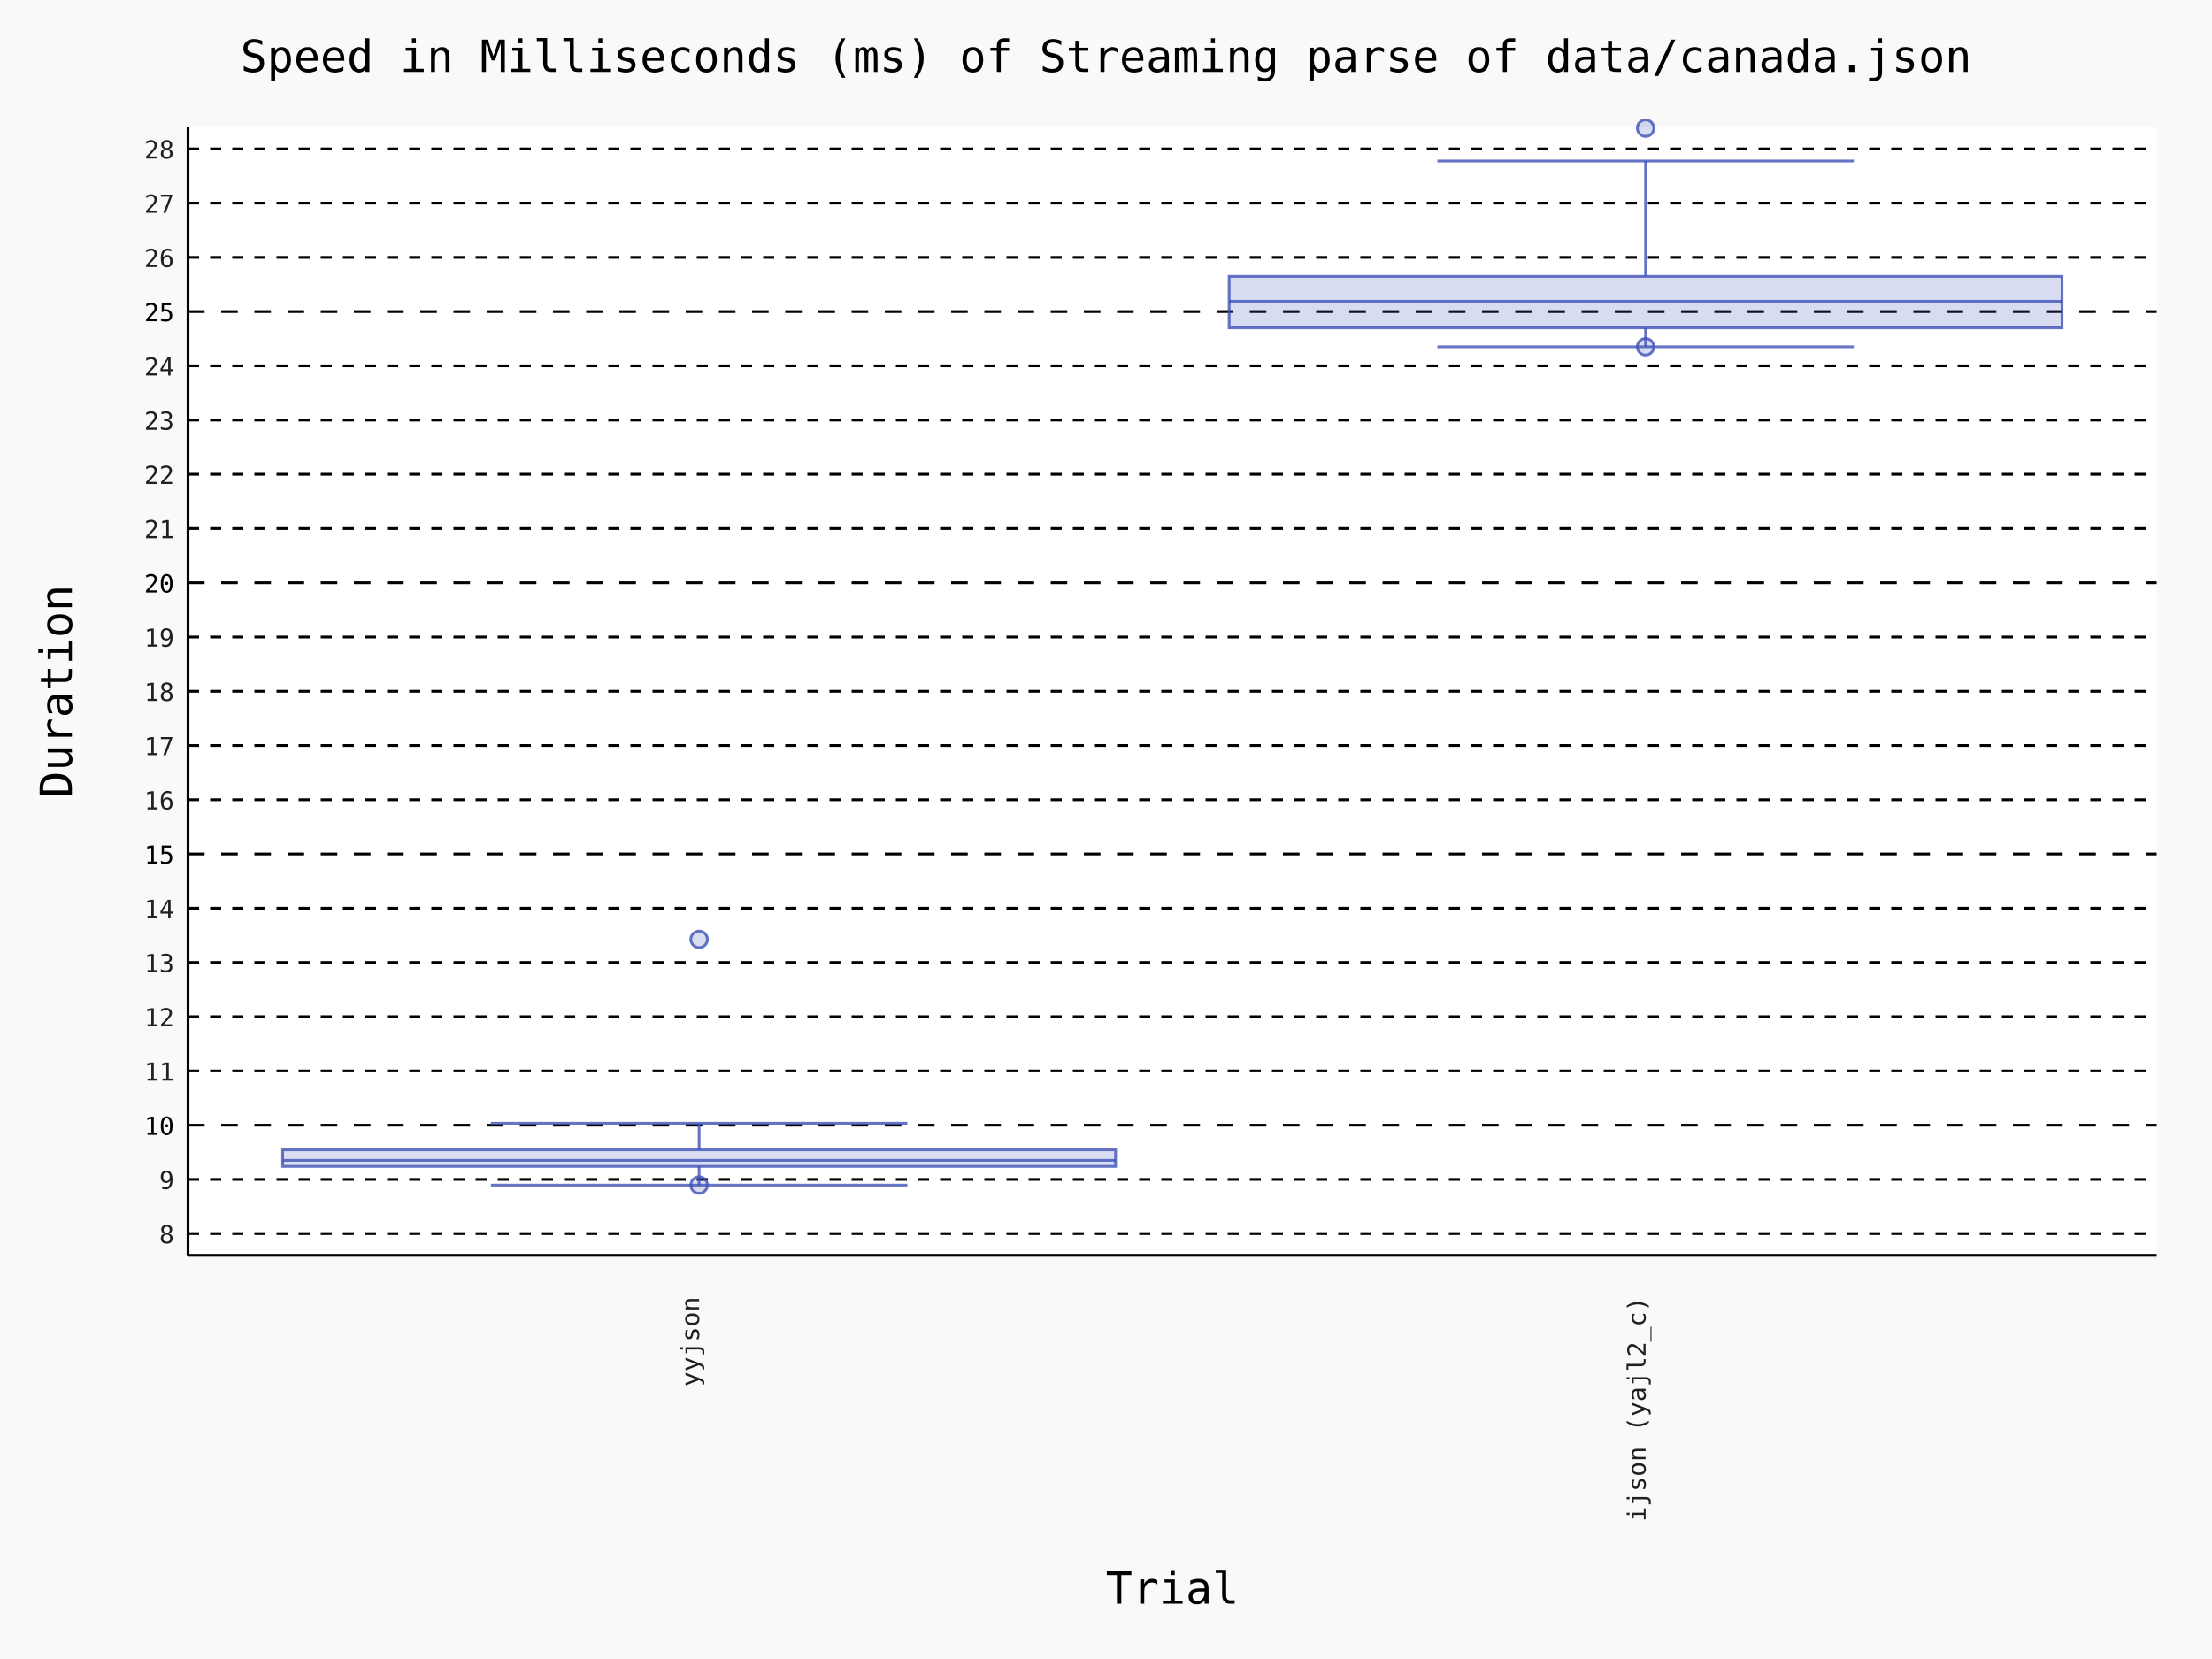
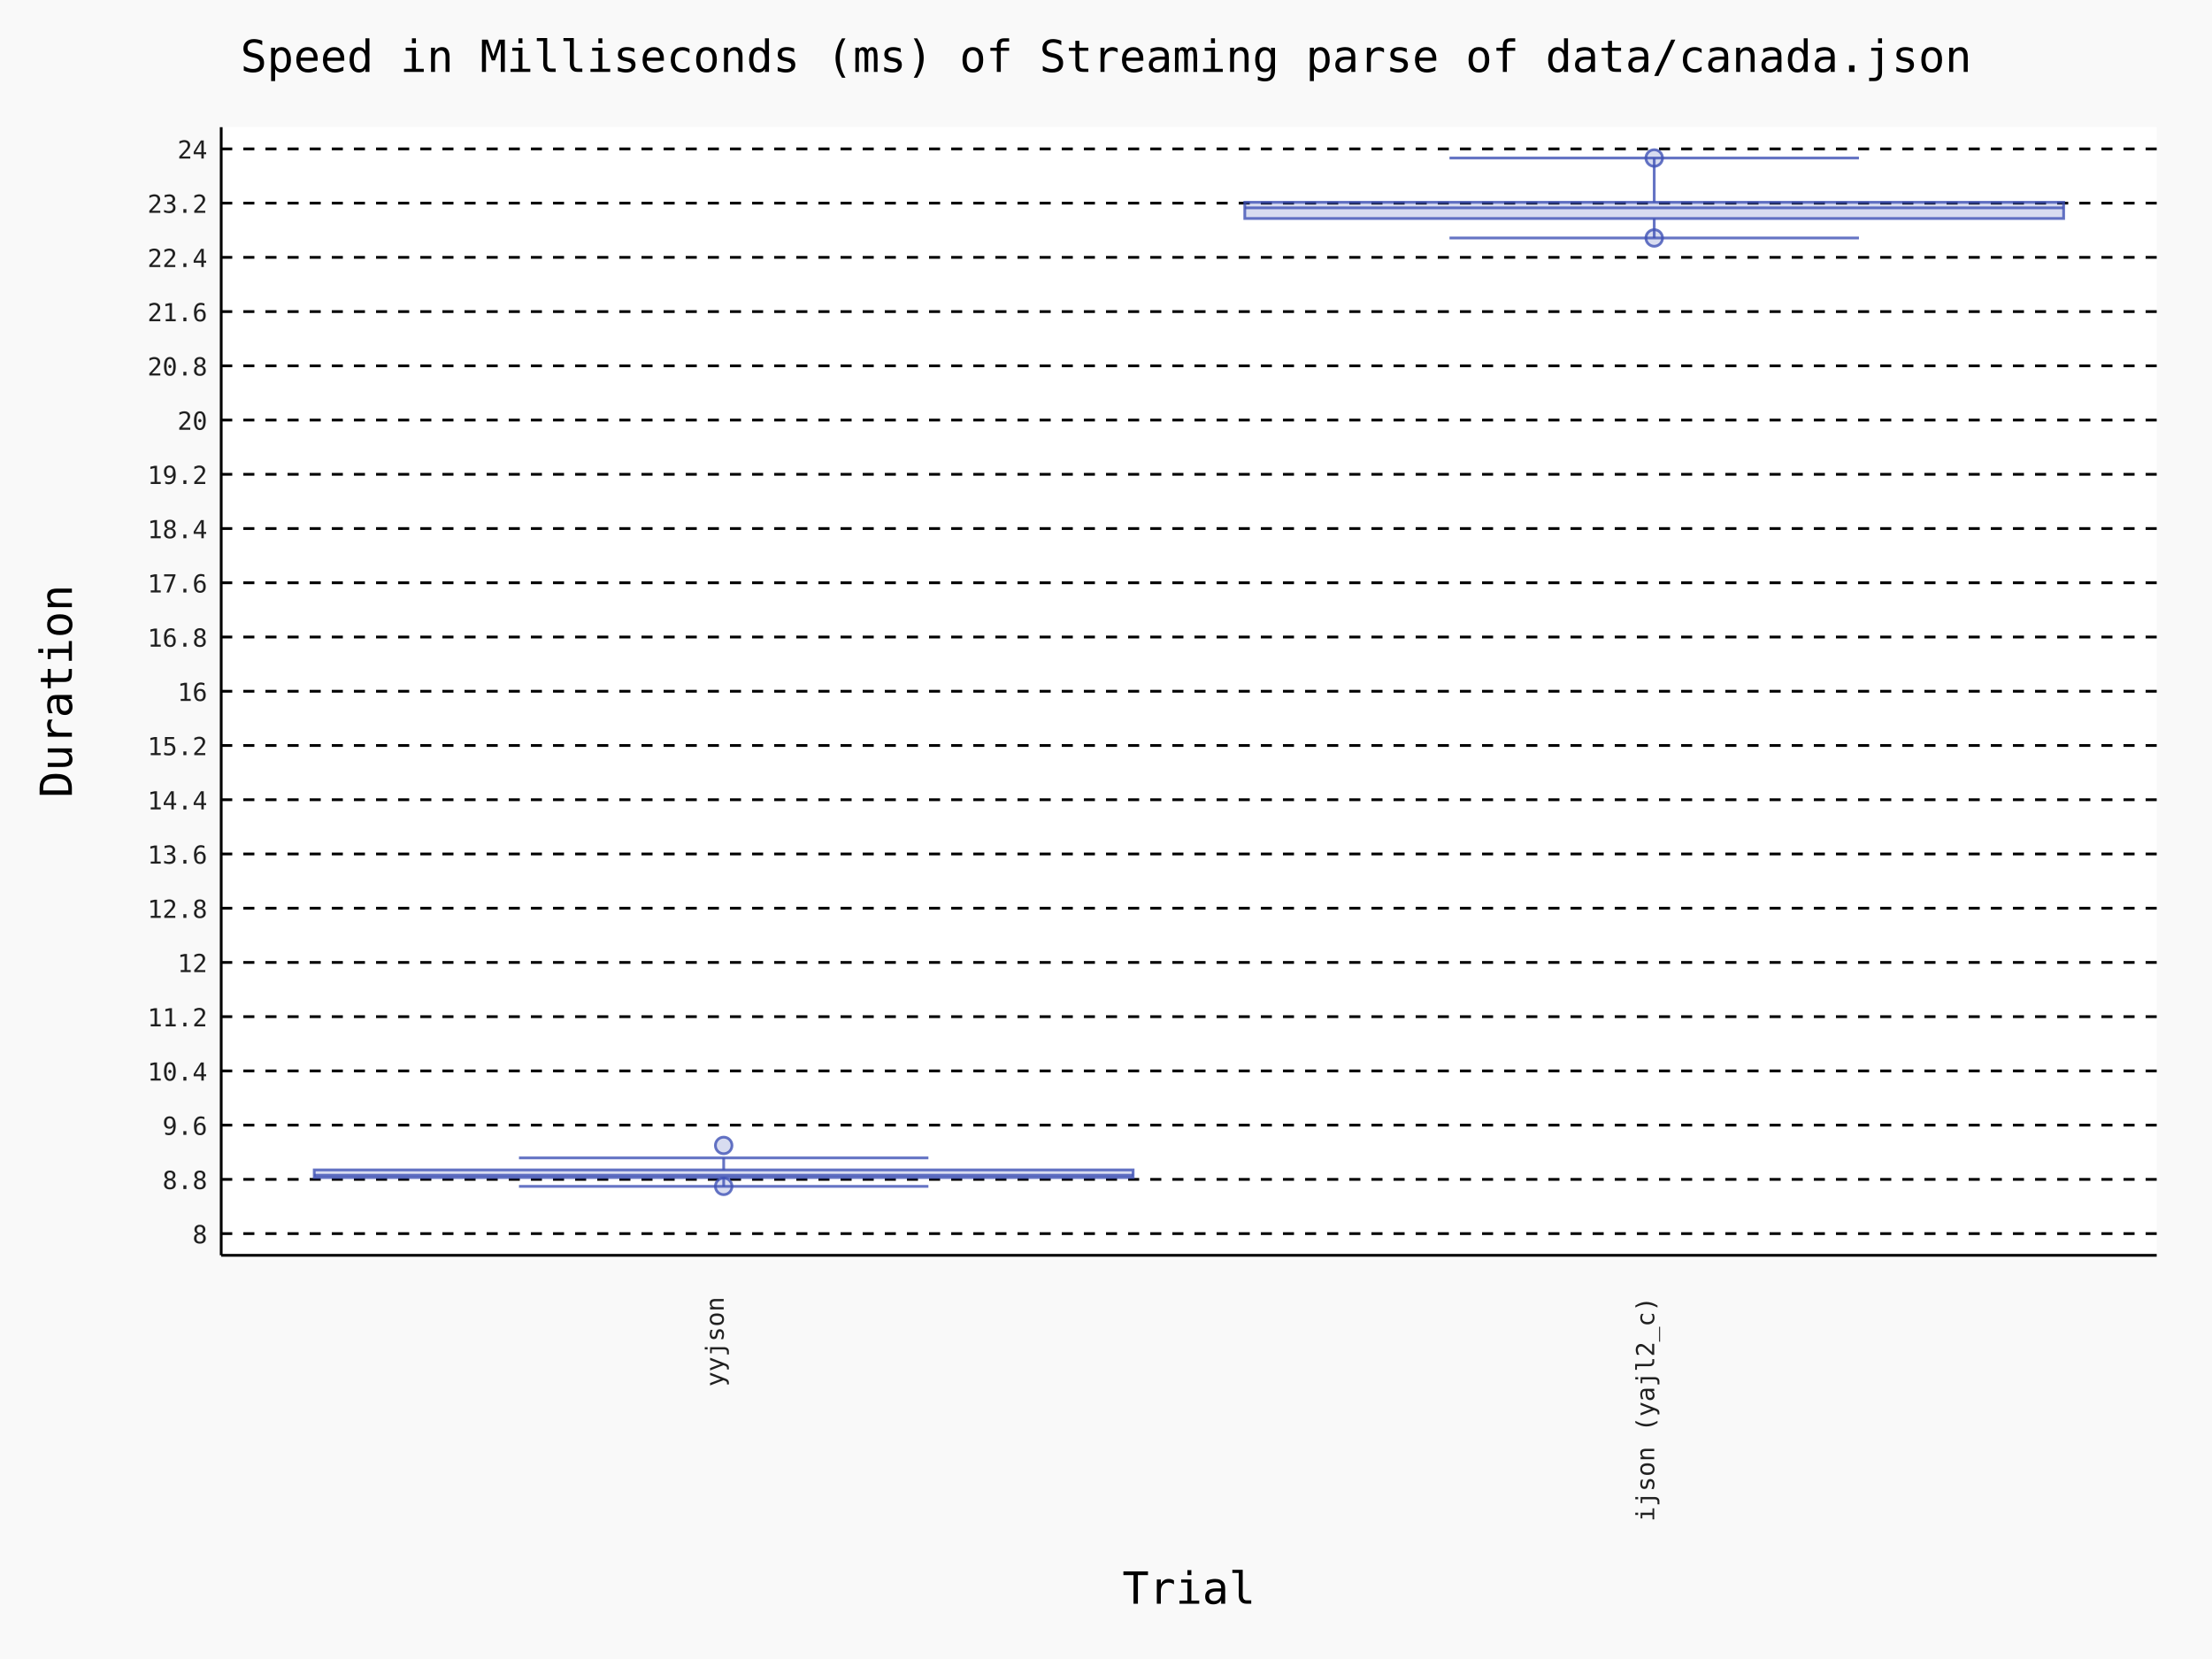
- <svg xmlns="http://www.w3.org/2000/svg" id="chart-b52f5070-f85e-4a37-bcb1-5b8e032f2347" class="pygal-chart" viewBox="0 0 800 600">
+ <svg xmlns="http://www.w3.org/2000/svg" id="chart-f0a99a41-4932-457d-a4b7-5bf50ff1f31a" class="pygal-chart" viewBox="0 0 800 600">
  <defs>
-     <style type="text/css">#chart-b52f5070-f85e-4a37-bcb1-5b8e032f2347{-webkit-user-select:none;-webkit-font-smoothing:antialiased;font-family:Consolas,"Deja Vu Sans Mono","Bitstream Vera Sans Mono","Courier New",monospace}#chart-b52f5070-f85e-4a37-bcb1-5b8e032f2347 .title{font-family:Consolas,"Deja Vu Sans Mono","Bitstream Vera Sans Mono","Courier New",monospace;font-size:16px}#chart-b52f5070-f85e-4a37-bcb1-5b8e032f2347 .legends .legend text{font-family:Consolas,"Deja Vu Sans Mono","Bitstream Vera Sans Mono","Courier New",monospace;font-size:14px}#chart-b52f5070-f85e-4a37-bcb1-5b8e032f2347 .axis text{font-family:Consolas,"Deja Vu Sans Mono","Bitstream Vera Sans Mono","Courier New",monospace;font-size:10px}#chart-b52f5070-f85e-4a37-bcb1-5b8e032f2347 .axis text.major{font-family:Consolas,"Deja Vu Sans Mono","Bitstream Vera Sans Mono","Courier New",monospace;font-size:10px}#chart-b52f5070-f85e-4a37-bcb1-5b8e032f2347 .text-overlay text.value{font-family:Consolas,"Deja Vu Sans Mono","Bitstream Vera Sans Mono","Courier New",monospace;font-size:16px}#chart-b52f5070-f85e-4a37-bcb1-5b8e032f2347 .text-overlay text.label{font-family:Consolas,"Deja Vu Sans Mono","Bitstream Vera Sans Mono","Courier New",monospace;font-size:10px}#chart-b52f5070-f85e-4a37-bcb1-5b8e032f2347 .tooltip{font-family:Consolas,"Deja Vu Sans Mono","Bitstream Vera Sans Mono","Courier New",monospace;font-size:14px}#chart-b52f5070-f85e-4a37-bcb1-5b8e032f2347 text.no_data{font-family:Consolas,"Deja Vu Sans Mono","Bitstream Vera Sans Mono","Courier New",monospace;font-size:64px}
- #chart-b52f5070-f85e-4a37-bcb1-5b8e032f2347{background-color:rgba(249,249,249,1)}#chart-b52f5070-f85e-4a37-bcb1-5b8e032f2347 path,#chart-b52f5070-f85e-4a37-bcb1-5b8e032f2347 line,#chart-b52f5070-f85e-4a37-bcb1-5b8e032f2347 rect,#chart-b52f5070-f85e-4a37-bcb1-5b8e032f2347 circle{-webkit-transition:150ms;-moz-transition:150ms;transition:150ms}#chart-b52f5070-f85e-4a37-bcb1-5b8e032f2347 .graph &gt; .background{fill:rgba(249,249,249,1)}#chart-b52f5070-f85e-4a37-bcb1-5b8e032f2347 .plot &gt; .background{fill:rgba(255,255,255,1)}#chart-b52f5070-f85e-4a37-bcb1-5b8e032f2347 .graph{fill:rgba(0,0,0,.87)}#chart-b52f5070-f85e-4a37-bcb1-5b8e032f2347 text.no_data{fill:rgba(0,0,0,1)}#chart-b52f5070-f85e-4a37-bcb1-5b8e032f2347 .title{fill:rgba(0,0,0,1)}#chart-b52f5070-f85e-4a37-bcb1-5b8e032f2347 .legends .legend text{fill:rgba(0,0,0,.87)}#chart-b52f5070-f85e-4a37-bcb1-5b8e032f2347 .legends .legend:hover text{fill:rgba(0,0,0,1)}#chart-b52f5070-f85e-4a37-bcb1-5b8e032f2347 .axis .line{stroke:rgba(0,0,0,1)}#chart-b52f5070-f85e-4a37-bcb1-5b8e032f2347 .axis .guide.line{stroke:rgba(0,0,0,.54)}#chart-b52f5070-f85e-4a37-bcb1-5b8e032f2347 .axis .major.line{stroke:rgba(0,0,0,.87)}#chart-b52f5070-f85e-4a37-bcb1-5b8e032f2347 .axis text.major{fill:rgba(0,0,0,1)}#chart-b52f5070-f85e-4a37-bcb1-5b8e032f2347 .axis.y .guides:hover .guide.line,#chart-b52f5070-f85e-4a37-bcb1-5b8e032f2347 .line-graph .axis.x .guides:hover .guide.line,#chart-b52f5070-f85e-4a37-bcb1-5b8e032f2347 .stackedline-graph .axis.x .guides:hover .guide.line,#chart-b52f5070-f85e-4a37-bcb1-5b8e032f2347 .xy-graph .axis.x .guides:hover .guide.line{stroke:rgba(0,0,0,1)}#chart-b52f5070-f85e-4a37-bcb1-5b8e032f2347 .axis .guides:hover text{fill:rgba(0,0,0,1)}#chart-b52f5070-f85e-4a37-bcb1-5b8e032f2347 .reactive{fill-opacity:.7;stroke-opacity:.8;stroke-width:1}#chart-b52f5070-f85e-4a37-bcb1-5b8e032f2347 .ci{stroke:rgba(0,0,0,.87)}#chart-b52f5070-f85e-4a37-bcb1-5b8e032f2347 .reactive.active,#chart-b52f5070-f85e-4a37-bcb1-5b8e032f2347 .active .reactive{fill-opacity:.8;stroke-opacity:.9;stroke-width:4}#chart-b52f5070-f85e-4a37-bcb1-5b8e032f2347 .ci .reactive.active{stroke-width:1.5}#chart-b52f5070-f85e-4a37-bcb1-5b8e032f2347 .series text{fill:rgba(0,0,0,1)}#chart-b52f5070-f85e-4a37-bcb1-5b8e032f2347 .tooltip rect{fill:rgba(255,255,255,1);stroke:rgba(0,0,0,1);-webkit-transition:opacity 150ms;-moz-transition:opacity 150ms;transition:opacity 150ms}#chart-b52f5070-f85e-4a37-bcb1-5b8e032f2347 .tooltip .label{fill:rgba(0,0,0,.87)}#chart-b52f5070-f85e-4a37-bcb1-5b8e032f2347 .tooltip .label{fill:rgba(0,0,0,.87)}#chart-b52f5070-f85e-4a37-bcb1-5b8e032f2347 .tooltip .legend{font-size:.8em;fill:rgba(0,0,0,.54)}#chart-b52f5070-f85e-4a37-bcb1-5b8e032f2347 .tooltip .x_label{font-size:.6em;fill:rgba(0,0,0,1)}#chart-b52f5070-f85e-4a37-bcb1-5b8e032f2347 .tooltip .xlink{font-size:.5em;text-decoration:underline}#chart-b52f5070-f85e-4a37-bcb1-5b8e032f2347 .tooltip .value{font-size:1.5em}#chart-b52f5070-f85e-4a37-bcb1-5b8e032f2347 .bound{font-size:.5em}#chart-b52f5070-f85e-4a37-bcb1-5b8e032f2347 .max-value{font-size:.75em;fill:rgba(0,0,0,.54)}#chart-b52f5070-f85e-4a37-bcb1-5b8e032f2347 .map-element{fill:rgba(255,255,255,1);stroke:rgba(0,0,0,.54) !important}#chart-b52f5070-f85e-4a37-bcb1-5b8e032f2347 .map-element .reactive{fill-opacity:inherit;stroke-opacity:inherit}#chart-b52f5070-f85e-4a37-bcb1-5b8e032f2347 .color-0,#chart-b52f5070-f85e-4a37-bcb1-5b8e032f2347 .color-0 a:visited{stroke:#3F51B5;fill:#3F51B5}#chart-b52f5070-f85e-4a37-bcb1-5b8e032f2347 .color-1,#chart-b52f5070-f85e-4a37-bcb1-5b8e032f2347 .color-1 a:visited{stroke:#3F51B5;fill:#3F51B5}#chart-b52f5070-f85e-4a37-bcb1-5b8e032f2347 .text-overlay .color-0 text{fill:black}#chart-b52f5070-f85e-4a37-bcb1-5b8e032f2347 .text-overlay .color-1 text{fill:black}
- #chart-b52f5070-f85e-4a37-bcb1-5b8e032f2347 text.no_data{text-anchor:middle}#chart-b52f5070-f85e-4a37-bcb1-5b8e032f2347 .guide.line{fill:none}#chart-b52f5070-f85e-4a37-bcb1-5b8e032f2347 .centered{text-anchor:middle}#chart-b52f5070-f85e-4a37-bcb1-5b8e032f2347 .title{text-anchor:middle}#chart-b52f5070-f85e-4a37-bcb1-5b8e032f2347 .legends .legend text{fill-opacity:1}#chart-b52f5070-f85e-4a37-bcb1-5b8e032f2347 .axis.x text{text-anchor:middle}#chart-b52f5070-f85e-4a37-bcb1-5b8e032f2347 .axis.x:not(.web) text[transform]{text-anchor:start}#chart-b52f5070-f85e-4a37-bcb1-5b8e032f2347 .axis.x:not(.web) text[transform].backwards{text-anchor:end}#chart-b52f5070-f85e-4a37-bcb1-5b8e032f2347 .axis.y text{text-anchor:end}#chart-b52f5070-f85e-4a37-bcb1-5b8e032f2347 .axis.y text[transform].backwards{text-anchor:start}#chart-b52f5070-f85e-4a37-bcb1-5b8e032f2347 .axis.y2 text{text-anchor:start}#chart-b52f5070-f85e-4a37-bcb1-5b8e032f2347 .axis.y2 text[transform].backwards{text-anchor:end}#chart-b52f5070-f85e-4a37-bcb1-5b8e032f2347 .axis .guide.line{stroke-dasharray:4,4;stroke:black}#chart-b52f5070-f85e-4a37-bcb1-5b8e032f2347 .axis .major.guide.line{stroke-dasharray:6,6;stroke:black}#chart-b52f5070-f85e-4a37-bcb1-5b8e032f2347 .horizontal .axis.y .guide.line,#chart-b52f5070-f85e-4a37-bcb1-5b8e032f2347 .horizontal .axis.y2 .guide.line,#chart-b52f5070-f85e-4a37-bcb1-5b8e032f2347 .vertical .axis.x .guide.line{opacity:0}#chart-b52f5070-f85e-4a37-bcb1-5b8e032f2347 .horizontal .axis.always_show .guide.line,#chart-b52f5070-f85e-4a37-bcb1-5b8e032f2347 .vertical .axis.always_show .guide.line{opacity:1 !important}#chart-b52f5070-f85e-4a37-bcb1-5b8e032f2347 .axis.y .guides:hover .guide.line,#chart-b52f5070-f85e-4a37-bcb1-5b8e032f2347 .axis.y2 .guides:hover .guide.line,#chart-b52f5070-f85e-4a37-bcb1-5b8e032f2347 .axis.x .guides:hover .guide.line{opacity:1}#chart-b52f5070-f85e-4a37-bcb1-5b8e032f2347 .axis .guides:hover text{opacity:1}#chart-b52f5070-f85e-4a37-bcb1-5b8e032f2347 .nofill{fill:none}#chart-b52f5070-f85e-4a37-bcb1-5b8e032f2347 .subtle-fill{fill-opacity:.2}#chart-b52f5070-f85e-4a37-bcb1-5b8e032f2347 .dot{stroke-width:1px;fill-opacity:1;stroke-opacity:1}#chart-b52f5070-f85e-4a37-bcb1-5b8e032f2347 .dot.active{stroke-width:5px}#chart-b52f5070-f85e-4a37-bcb1-5b8e032f2347 .dot.negative{fill:transparent}#chart-b52f5070-f85e-4a37-bcb1-5b8e032f2347 text,#chart-b52f5070-f85e-4a37-bcb1-5b8e032f2347 tspan{stroke:none !important}#chart-b52f5070-f85e-4a37-bcb1-5b8e032f2347 .series text.active{opacity:1}#chart-b52f5070-f85e-4a37-bcb1-5b8e032f2347 .tooltip rect{fill-opacity:.95;stroke-width:.5}#chart-b52f5070-f85e-4a37-bcb1-5b8e032f2347 .tooltip text{fill-opacity:1}#chart-b52f5070-f85e-4a37-bcb1-5b8e032f2347 .showable{visibility:hidden}#chart-b52f5070-f85e-4a37-bcb1-5b8e032f2347 .showable.shown{visibility:visible}#chart-b52f5070-f85e-4a37-bcb1-5b8e032f2347 .gauge-background{fill:rgba(229,229,229,1);stroke:none}#chart-b52f5070-f85e-4a37-bcb1-5b8e032f2347 .bg-lines{stroke:rgba(249,249,249,1);stroke-width:2px}
+     <style type="text/css">#chart-f0a99a41-4932-457d-a4b7-5bf50ff1f31a{-webkit-user-select:none;-webkit-font-smoothing:antialiased;font-family:Consolas,"Deja Vu Sans Mono","Bitstream Vera Sans Mono","Courier New",monospace}#chart-f0a99a41-4932-457d-a4b7-5bf50ff1f31a .title{font-family:Consolas,"Deja Vu Sans Mono","Bitstream Vera Sans Mono","Courier New",monospace;font-size:16px}#chart-f0a99a41-4932-457d-a4b7-5bf50ff1f31a .legends .legend text{font-family:Consolas,"Deja Vu Sans Mono","Bitstream Vera Sans Mono","Courier New",monospace;font-size:14px}#chart-f0a99a41-4932-457d-a4b7-5bf50ff1f31a .axis text{font-family:Consolas,"Deja Vu Sans Mono","Bitstream Vera Sans Mono","Courier New",monospace;font-size:10px}#chart-f0a99a41-4932-457d-a4b7-5bf50ff1f31a .axis text.major{font-family:Consolas,"Deja Vu Sans Mono","Bitstream Vera Sans Mono","Courier New",monospace;font-size:10px}#chart-f0a99a41-4932-457d-a4b7-5bf50ff1f31a .text-overlay text.value{font-family:Consolas,"Deja Vu Sans Mono","Bitstream Vera Sans Mono","Courier New",monospace;font-size:16px}#chart-f0a99a41-4932-457d-a4b7-5bf50ff1f31a .text-overlay text.label{font-family:Consolas,"Deja Vu Sans Mono","Bitstream Vera Sans Mono","Courier New",monospace;font-size:10px}#chart-f0a99a41-4932-457d-a4b7-5bf50ff1f31a .tooltip{font-family:Consolas,"Deja Vu Sans Mono","Bitstream Vera Sans Mono","Courier New",monospace;font-size:14px}#chart-f0a99a41-4932-457d-a4b7-5bf50ff1f31a text.no_data{font-family:Consolas,"Deja Vu Sans Mono","Bitstream Vera Sans Mono","Courier New",monospace;font-size:64px}
+ #chart-f0a99a41-4932-457d-a4b7-5bf50ff1f31a{background-color:rgba(249,249,249,1)}#chart-f0a99a41-4932-457d-a4b7-5bf50ff1f31a path,#chart-f0a99a41-4932-457d-a4b7-5bf50ff1f31a line,#chart-f0a99a41-4932-457d-a4b7-5bf50ff1f31a rect,#chart-f0a99a41-4932-457d-a4b7-5bf50ff1f31a circle{-webkit-transition:150ms;-moz-transition:150ms;transition:150ms}#chart-f0a99a41-4932-457d-a4b7-5bf50ff1f31a .graph &gt; .background{fill:rgba(249,249,249,1)}#chart-f0a99a41-4932-457d-a4b7-5bf50ff1f31a .plot &gt; .background{fill:rgba(255,255,255,1)}#chart-f0a99a41-4932-457d-a4b7-5bf50ff1f31a .graph{fill:rgba(0,0,0,.87)}#chart-f0a99a41-4932-457d-a4b7-5bf50ff1f31a text.no_data{fill:rgba(0,0,0,1)}#chart-f0a99a41-4932-457d-a4b7-5bf50ff1f31a .title{fill:rgba(0,0,0,1)}#chart-f0a99a41-4932-457d-a4b7-5bf50ff1f31a .legends .legend text{fill:rgba(0,0,0,.87)}#chart-f0a99a41-4932-457d-a4b7-5bf50ff1f31a .legends .legend:hover text{fill:rgba(0,0,0,1)}#chart-f0a99a41-4932-457d-a4b7-5bf50ff1f31a .axis .line{stroke:rgba(0,0,0,1)}#chart-f0a99a41-4932-457d-a4b7-5bf50ff1f31a .axis .guide.line{stroke:rgba(0,0,0,.54)}#chart-f0a99a41-4932-457d-a4b7-5bf50ff1f31a .axis .major.line{stroke:rgba(0,0,0,.87)}#chart-f0a99a41-4932-457d-a4b7-5bf50ff1f31a .axis text.major{fill:rgba(0,0,0,1)}#chart-f0a99a41-4932-457d-a4b7-5bf50ff1f31a .axis.y .guides:hover .guide.line,#chart-f0a99a41-4932-457d-a4b7-5bf50ff1f31a .line-graph .axis.x .guides:hover .guide.line,#chart-f0a99a41-4932-457d-a4b7-5bf50ff1f31a .stackedline-graph .axis.x .guides:hover .guide.line,#chart-f0a99a41-4932-457d-a4b7-5bf50ff1f31a .xy-graph .axis.x .guides:hover .guide.line{stroke:rgba(0,0,0,1)}#chart-f0a99a41-4932-457d-a4b7-5bf50ff1f31a .axis .guides:hover text{fill:rgba(0,0,0,1)}#chart-f0a99a41-4932-457d-a4b7-5bf50ff1f31a .reactive{fill-opacity:.7;stroke-opacity:.8;stroke-width:1}#chart-f0a99a41-4932-457d-a4b7-5bf50ff1f31a .ci{stroke:rgba(0,0,0,.87)}#chart-f0a99a41-4932-457d-a4b7-5bf50ff1f31a .reactive.active,#chart-f0a99a41-4932-457d-a4b7-5bf50ff1f31a .active .reactive{fill-opacity:.8;stroke-opacity:.9;stroke-width:4}#chart-f0a99a41-4932-457d-a4b7-5bf50ff1f31a .ci .reactive.active{stroke-width:1.5}#chart-f0a99a41-4932-457d-a4b7-5bf50ff1f31a .series text{fill:rgba(0,0,0,1)}#chart-f0a99a41-4932-457d-a4b7-5bf50ff1f31a .tooltip rect{fill:rgba(255,255,255,1);stroke:rgba(0,0,0,1);-webkit-transition:opacity 150ms;-moz-transition:opacity 150ms;transition:opacity 150ms}#chart-f0a99a41-4932-457d-a4b7-5bf50ff1f31a .tooltip .label{fill:rgba(0,0,0,.87)}#chart-f0a99a41-4932-457d-a4b7-5bf50ff1f31a .tooltip .label{fill:rgba(0,0,0,.87)}#chart-f0a99a41-4932-457d-a4b7-5bf50ff1f31a .tooltip .legend{font-size:.8em;fill:rgba(0,0,0,.54)}#chart-f0a99a41-4932-457d-a4b7-5bf50ff1f31a .tooltip .x_label{font-size:.6em;fill:rgba(0,0,0,1)}#chart-f0a99a41-4932-457d-a4b7-5bf50ff1f31a .tooltip .xlink{font-size:.5em;text-decoration:underline}#chart-f0a99a41-4932-457d-a4b7-5bf50ff1f31a .tooltip .value{font-size:1.5em}#chart-f0a99a41-4932-457d-a4b7-5bf50ff1f31a .bound{font-size:.5em}#chart-f0a99a41-4932-457d-a4b7-5bf50ff1f31a .max-value{font-size:.75em;fill:rgba(0,0,0,.54)}#chart-f0a99a41-4932-457d-a4b7-5bf50ff1f31a .map-element{fill:rgba(255,255,255,1);stroke:rgba(0,0,0,.54) !important}#chart-f0a99a41-4932-457d-a4b7-5bf50ff1f31a .map-element .reactive{fill-opacity:inherit;stroke-opacity:inherit}#chart-f0a99a41-4932-457d-a4b7-5bf50ff1f31a .color-0,#chart-f0a99a41-4932-457d-a4b7-5bf50ff1f31a .color-0 a:visited{stroke:#3F51B5;fill:#3F51B5}#chart-f0a99a41-4932-457d-a4b7-5bf50ff1f31a .color-1,#chart-f0a99a41-4932-457d-a4b7-5bf50ff1f31a .color-1 a:visited{stroke:#3F51B5;fill:#3F51B5}#chart-f0a99a41-4932-457d-a4b7-5bf50ff1f31a .text-overlay .color-0 text{fill:black}#chart-f0a99a41-4932-457d-a4b7-5bf50ff1f31a .text-overlay .color-1 text{fill:black}
+ #chart-f0a99a41-4932-457d-a4b7-5bf50ff1f31a text.no_data{text-anchor:middle}#chart-f0a99a41-4932-457d-a4b7-5bf50ff1f31a .guide.line{fill:none}#chart-f0a99a41-4932-457d-a4b7-5bf50ff1f31a .centered{text-anchor:middle}#chart-f0a99a41-4932-457d-a4b7-5bf50ff1f31a .title{text-anchor:middle}#chart-f0a99a41-4932-457d-a4b7-5bf50ff1f31a .legends .legend text{fill-opacity:1}#chart-f0a99a41-4932-457d-a4b7-5bf50ff1f31a .axis.x text{text-anchor:middle}#chart-f0a99a41-4932-457d-a4b7-5bf50ff1f31a .axis.x:not(.web) text[transform]{text-anchor:start}#chart-f0a99a41-4932-457d-a4b7-5bf50ff1f31a .axis.x:not(.web) text[transform].backwards{text-anchor:end}#chart-f0a99a41-4932-457d-a4b7-5bf50ff1f31a .axis.y text{text-anchor:end}#chart-f0a99a41-4932-457d-a4b7-5bf50ff1f31a .axis.y text[transform].backwards{text-anchor:start}#chart-f0a99a41-4932-457d-a4b7-5bf50ff1f31a .axis.y2 text{text-anchor:start}#chart-f0a99a41-4932-457d-a4b7-5bf50ff1f31a .axis.y2 text[transform].backwards{text-anchor:end}#chart-f0a99a41-4932-457d-a4b7-5bf50ff1f31a .axis .guide.line{stroke-dasharray:4,4;stroke:black}#chart-f0a99a41-4932-457d-a4b7-5bf50ff1f31a .axis .major.guide.line{stroke-dasharray:6,6;stroke:black}#chart-f0a99a41-4932-457d-a4b7-5bf50ff1f31a .horizontal .axis.y .guide.line,#chart-f0a99a41-4932-457d-a4b7-5bf50ff1f31a .horizontal .axis.y2 .guide.line,#chart-f0a99a41-4932-457d-a4b7-5bf50ff1f31a .vertical .axis.x .guide.line{opacity:0}#chart-f0a99a41-4932-457d-a4b7-5bf50ff1f31a .horizontal .axis.always_show .guide.line,#chart-f0a99a41-4932-457d-a4b7-5bf50ff1f31a .vertical .axis.always_show .guide.line{opacity:1 !important}#chart-f0a99a41-4932-457d-a4b7-5bf50ff1f31a .axis.y .guides:hover .guide.line,#chart-f0a99a41-4932-457d-a4b7-5bf50ff1f31a .axis.y2 .guides:hover .guide.line,#chart-f0a99a41-4932-457d-a4b7-5bf50ff1f31a .axis.x .guides:hover .guide.line{opacity:1}#chart-f0a99a41-4932-457d-a4b7-5bf50ff1f31a .axis .guides:hover text{opacity:1}#chart-f0a99a41-4932-457d-a4b7-5bf50ff1f31a .nofill{fill:none}#chart-f0a99a41-4932-457d-a4b7-5bf50ff1f31a .subtle-fill{fill-opacity:.2}#chart-f0a99a41-4932-457d-a4b7-5bf50ff1f31a .dot{stroke-width:1px;fill-opacity:1;stroke-opacity:1}#chart-f0a99a41-4932-457d-a4b7-5bf50ff1f31a .dot.active{stroke-width:5px}#chart-f0a99a41-4932-457d-a4b7-5bf50ff1f31a .dot.negative{fill:transparent}#chart-f0a99a41-4932-457d-a4b7-5bf50ff1f31a text,#chart-f0a99a41-4932-457d-a4b7-5bf50ff1f31a tspan{stroke:none !important}#chart-f0a99a41-4932-457d-a4b7-5bf50ff1f31a .series text.active{opacity:1}#chart-f0a99a41-4932-457d-a4b7-5bf50ff1f31a .tooltip rect{fill-opacity:.95;stroke-width:.5}#chart-f0a99a41-4932-457d-a4b7-5bf50ff1f31a .tooltip text{fill-opacity:1}#chart-f0a99a41-4932-457d-a4b7-5bf50ff1f31a .showable{visibility:hidden}#chart-f0a99a41-4932-457d-a4b7-5bf50ff1f31a .showable.shown{visibility:visible}#chart-f0a99a41-4932-457d-a4b7-5bf50ff1f31a .gauge-background{fill:rgba(229,229,229,1);stroke:none}#chart-f0a99a41-4932-457d-a4b7-5bf50ff1f31a .bg-lines{stroke:rgba(249,249,249,1);stroke-width:2px}
.tooltip .value{font-size:1em !important}.axis text{font-size:9px !important}</style>
  </defs>
  <g class="graph custombox-graph vertical">
    <rect x="0" y="0" width="800" height="600" class="background" />
-     <g transform="translate(68, 46)" class="plot">
-       <rect x="0" y="0" width="712.0" height="408.0" class="background" />
+     <g transform="translate(80, 46)" class="plot">
+       <rect x="0" y="0" width="700.0" height="408.0" class="background" />
      <g class="axis y always_show">
-         <path d="M0 408 h712" class="line" />
+         <path d="M0 408 h700" class="line" />
        <g class="guides">
-           <path d="M0 400.154 h712" class="guide line" />
+           <path d="M0 400.154 h700" class="guide line" />
          <text x="-5" y="403.654" class="">8</text>
        </g>
        <g class="guides">
-           <path d="M0 380.538 h712" class="guide line" />
-           <text x="-5" y="384.038" class="">9</text>
+           <path d="M0 380.538 h700" class="guide line" />
+           <text x="-5" y="384.038" class="">8.8</text>
        </g>
        <g class="guides">
-           <path d="M0 360.923 h712" class="major guide line" />
-           <text x="-5" y="364.423" class="major">10</text>
+           <path d="M0 360.923 h700" class="guide line" />
+           <text x="-5" y="364.423" class="">9.6</text>
        </g>
        <g class="guides">
-           <path d="M0 341.308 h712" class="guide line" />
-           <text x="-5" y="344.808" class="">11</text>
+           <path d="M0 341.308 h700" class="guide line" />
+           <text x="-5" y="344.808" class="">10.4</text>
        </g>
        <g class="guides">
-           <path d="M0 321.692 h712" class="guide line" />
-           <text x="-5" y="325.192" class="">12</text>
+           <path d="M0 321.692 h700" class="guide line" />
+           <text x="-5" y="325.192" class="">11.2</text>
        </g>
        <g class="guides">
-           <path d="M0 302.077 h712" class="guide line" />
-           <text x="-5" y="305.577" class="">13</text>
+           <path d="M0 302.077 h700" class="guide line" />
+           <text x="-5" y="305.577" class="">12</text>
        </g>
        <g class="guides">
-           <path d="M0 282.462 h712" class="guide line" />
-           <text x="-5" y="285.962" class="">14</text>
+           <path d="M0 282.462 h700" class="guide line" />
+           <text x="-5" y="285.962" class="">12.8</text>
        </g>
        <g class="guides">
-           <path d="M0 262.846 h712" class="major guide line" />
-           <text x="-5" y="266.346" class="major">15</text>
+           <path d="M0 262.846 h700" class="guide line" />
+           <text x="-5" y="266.346" class="">13.6</text>
        </g>
        <g class="guides">
-           <path d="M0 243.231 h712" class="guide line" />
-           <text x="-5" y="246.731" class="">16</text>
+           <path d="M0 243.231 h700" class="guide line" />
+           <text x="-5" y="246.731" class="">14.4</text>
        </g>
        <g class="guides">
-           <path d="M0 223.615 h712" class="guide line" />
-           <text x="-5" y="227.115" class="">17</text>
+           <path d="M0 223.615 h700" class="guide line" />
+           <text x="-5" y="227.115" class="">15.2</text>
        </g>
        <g class="guides">
-           <path d="M0 204 h712" class="guide line" />
-           <text x="-5" y="207.5" class="">18</text>
+           <path d="M0 204 h700" class="guide line" />
+           <text x="-5" y="207.5" class="">16</text>
        </g>
        <g class="guides">
-           <path d="M0 184.385 h712" class="guide line" />
-           <text x="-5" y="187.885" class="">19</text>
+           <path d="M0 184.385 h700" class="guide line" />
+           <text x="-5" y="187.885" class="">16.8</text>
        </g>
        <g class="guides">
-           <path d="M0 164.769 h712" class="major guide line" />
-           <text x="-5" y="168.269" class="major">20</text>
+           <path d="M0 164.769 h700" class="guide line" />
+           <text x="-5" y="168.269" class="">17.6</text>
        </g>
        <g class="guides">
-           <path d="M0 145.154 h712" class="guide line" />
-           <text x="-5" y="148.654" class="">21</text>
+           <path d="M0 145.154 h700" class="guide line" />
+           <text x="-5" y="148.654" class="">18.4</text>
        </g>
        <g class="guides">
-           <path d="M0 125.538 h712" class="guide line" />
-           <text x="-5" y="129.038" class="">22</text>
+           <path d="M0 125.538 h700" class="guide line" />
+           <text x="-5" y="129.038" class="">19.2</text>
        </g>
        <g class="guides">
-           <path d="M0 105.923 h712" class="guide line" />
-           <text x="-5" y="109.423" class="">23</text>
+           <path d="M0 105.923 h700" class="guide line" />
+           <text x="-5" y="109.423" class="">20</text>
        </g>
        <g class="guides">
-           <path d="M0 86.308 h712" class="guide line" />
-           <text x="-5" y="89.808" class="">24</text>
+           <path d="M0 86.308 h700" class="guide line" />
+           <text x="-5" y="89.808" class="">20.8</text>
        </g>
        <g class="guides">
-           <path d="M0 66.692 h712" class="major guide line" />
-           <text x="-5" y="70.192" class="major">25</text>
+           <path d="M0 66.692 h700" class="guide line" />
+           <text x="-5" y="70.192" class="">21.6</text>
        </g>
        <g class="guides">
-           <path d="M0 47.077 h712" class="guide line" />
-           <text x="-5" y="50.577" class="">26</text>
+           <path d="M0 47.077 h700" class="guide line" />
+           <text x="-5" y="50.577" class="">22.4</text>
        </g>
        <g class="guides">
-           <path d="M0 27.462 h712" class="guide line" />
-           <text x="-5" y="30.962" class="">27</text>
+           <path d="M0 27.462 h700" class="guide line" />
+           <text x="-5" y="30.962" class="">23.2</text>
        </g>
        <g class="guides">
-           <path d="M0 7.846 h712" class="guide line" />
-           <text x="-5" y="11.346" class="">28</text>
+           <path d="M0 7.846 h700" class="guide line" />
+           <text x="-5" y="11.346" class="">24</text>
        </g>
      </g>
      <g class="axis x">
        <path d="M0 0 v408" class="line" />
        <g class="guides">
-           <path d="M184.846 0 v408" class="guide line" />
-           <text x="184.846" y="423.0" class="backwards" transform="rotate(270 184.8462 423)">yyjson</text>
+           <path d="M181.731 0 v408" class="guide line" />
+           <text x="181.731" y="423.0" class="backwards" transform="rotate(270 181.7308 423)">yyjson</text>
        </g>
        <g class="guides">
-           <path d="M527.154 0 v408" class="guide line" />
-           <text x="527.154" y="423.0" class="backwards" transform="rotate(270 527.1538 423)">ijson (yajl2_c)</text>
+           <path d="M518.269 0 v408" class="guide line" />
+           <text x="518.269" y="423.0" class="backwards" transform="rotate(270 518.2692 423)">ijson (yajl2_c)</text>
        </g>
      </g>
      <g class="series serie-0 color-0">
        <g class="boxes">
          <g class="box">
-             <path stroke-width="3" d="M109.538 382.598 L260.154 382.598" class="reactive tooltip-trigger" />
-             <path stroke-width="3" d="M34.231 373.656 L335.462 373.656" class="reactive tooltip-trigger" />
-             <path stroke-width="3" d="M109.538 360.22 L260.154 360.22" class="reactive tooltip-trigger" />
-             <path stroke-width="2" d="M184.846 382.598 L184.846 375.83" class="reactive tooltip-trigger" />
-             <path stroke-width="2" d="M184.846 360.22 L184.846 369.844" class="reactive tooltip-trigger" />
-             <rect x="34.231" y="369.844" height="5.986" width="301.231" class="subtle-fill reactive tooltip-trigger" />
-             <circle cx="184.846" cy="382.598" r="3" class="subtle-fill reactive tooltip-trigger" />
-             <circle cx="184.846" cy="293.732" r="3" class="subtle-fill reactive tooltip-trigger" />
+             <path stroke-width="3" d="M107.692 383.065 L255.769 383.065" class="reactive tooltip-trigger" />
+             <path stroke-width="3" d="M33.654 379.041 L329.808 379.041" class="reactive tooltip-trigger" />
+             <path stroke-width="3" d="M107.692 372.77 L255.769 372.77" class="reactive tooltip-trigger" />
+             <path stroke-width="2" d="M181.731 383.065 L181.731 379.872" class="reactive tooltip-trigger" />
+             <path stroke-width="2" d="M181.731 372.77 L181.731 377.111" class="reactive tooltip-trigger" />
+             <rect x="33.654" y="377.111" height="2.762" width="296.154" class="subtle-fill reactive tooltip-trigger" />
+             <circle cx="181.731" cy="383.065" r="3" class="subtle-fill reactive tooltip-trigger" />
+             <circle cx="181.731" cy="368.261" r="3" class="subtle-fill reactive tooltip-trigger" />
          </g>
        </g>
      </g>
      <g class="series serie-1 color-1">
        <g class="boxes">
          <g class="box">
-             <path stroke-width="3" d="M451.846 79.421 L602.462 79.421" class="reactive tooltip-trigger" />
-             <path stroke-width="3" d="M376.538 62.968 L677.769 62.968" class="reactive tooltip-trigger" />
-             <path stroke-width="3" d="M451.846 12.241 L602.462 12.241" class="reactive tooltip-trigger" />
-             <path stroke-width="2" d="M527.154 79.421 L527.154 72.566" class="reactive tooltip-trigger" />
-             <path stroke-width="2" d="M527.154 12.241 L527.154 53.956" class="reactive tooltip-trigger" />
-             <rect x="376.538" y="53.956" height="18.61" width="301.231" class="subtle-fill reactive tooltip-trigger" />
-             <circle cx="527.154" cy="79.421" r="3" class="subtle-fill reactive tooltip-trigger" />
-             <circle cx="527.154" cy="0.355" r="3" class="subtle-fill reactive tooltip-trigger" />
+             <path stroke-width="3" d="M444.231 40.069 L592.308 40.069" class="reactive tooltip-trigger" />
+             <path stroke-width="3" d="M370.192 29.17 L666.346 29.17" class="reactive tooltip-trigger" />
+             <path stroke-width="3" d="M444.231 11.151 L592.308 11.151" class="reactive tooltip-trigger" />
+             <path stroke-width="2" d="M518.269 40.069 L518.269 33.023" class="reactive tooltip-trigger" />
+             <path stroke-width="2" d="M518.269 11.151 L518.269 27.15" class="reactive tooltip-trigger" />
+             <rect x="370.192" y="27.15" height="5.873" width="296.154" class="subtle-fill reactive tooltip-trigger" />
+             <circle cx="518.269" cy="40.069" r="3" class="subtle-fill reactive tooltip-trigger" />
+             <circle cx="518.269" cy="11.151" r="3" class="subtle-fill reactive tooltip-trigger" />
          </g>
        </g>
      </g>
    </g>
    <g class="titles">
      <text x="400.0" y="26" class="title plot_title">Speed in Milliseconds (ms) of Streaming parse of data/canada.json</text>
-       <text x="424.0" y="580.0" class="title">Trial</text>
+       <text x="430.0" y="580.0" class="title">Trial</text>
      <text x="0" y="276.0" class="title" transform="rotate(-90 0 250)">Duration</text>
    </g>
-     <g transform="translate(68, 46)" class="plot overlay">
+     <g transform="translate(80, 46)" class="plot overlay">
      <g class="series serie-0 color-0" />
      <g class="series serie-1 color-1" />
    </g>
-     <g transform="translate(68, 46)" class="plot text-overlay">
+     <g transform="translate(80, 46)" class="plot text-overlay">
      <g class="series serie-0 color-0" />
      <g class="series serie-1 color-1" />
    </g>
-     <g transform="translate(68, 46)" class="plot tooltip-overlay">
+     <g transform="translate(80, 46)" class="plot tooltip-overlay">
      <g transform="translate(0 0)" style="opacity: 0" class="tooltip">
        <rect rx="0" ry="0" width="0" height="0" class="tooltip-box" />
        <g class="text" />
      </g>
    </g>
  </g>
</svg>
